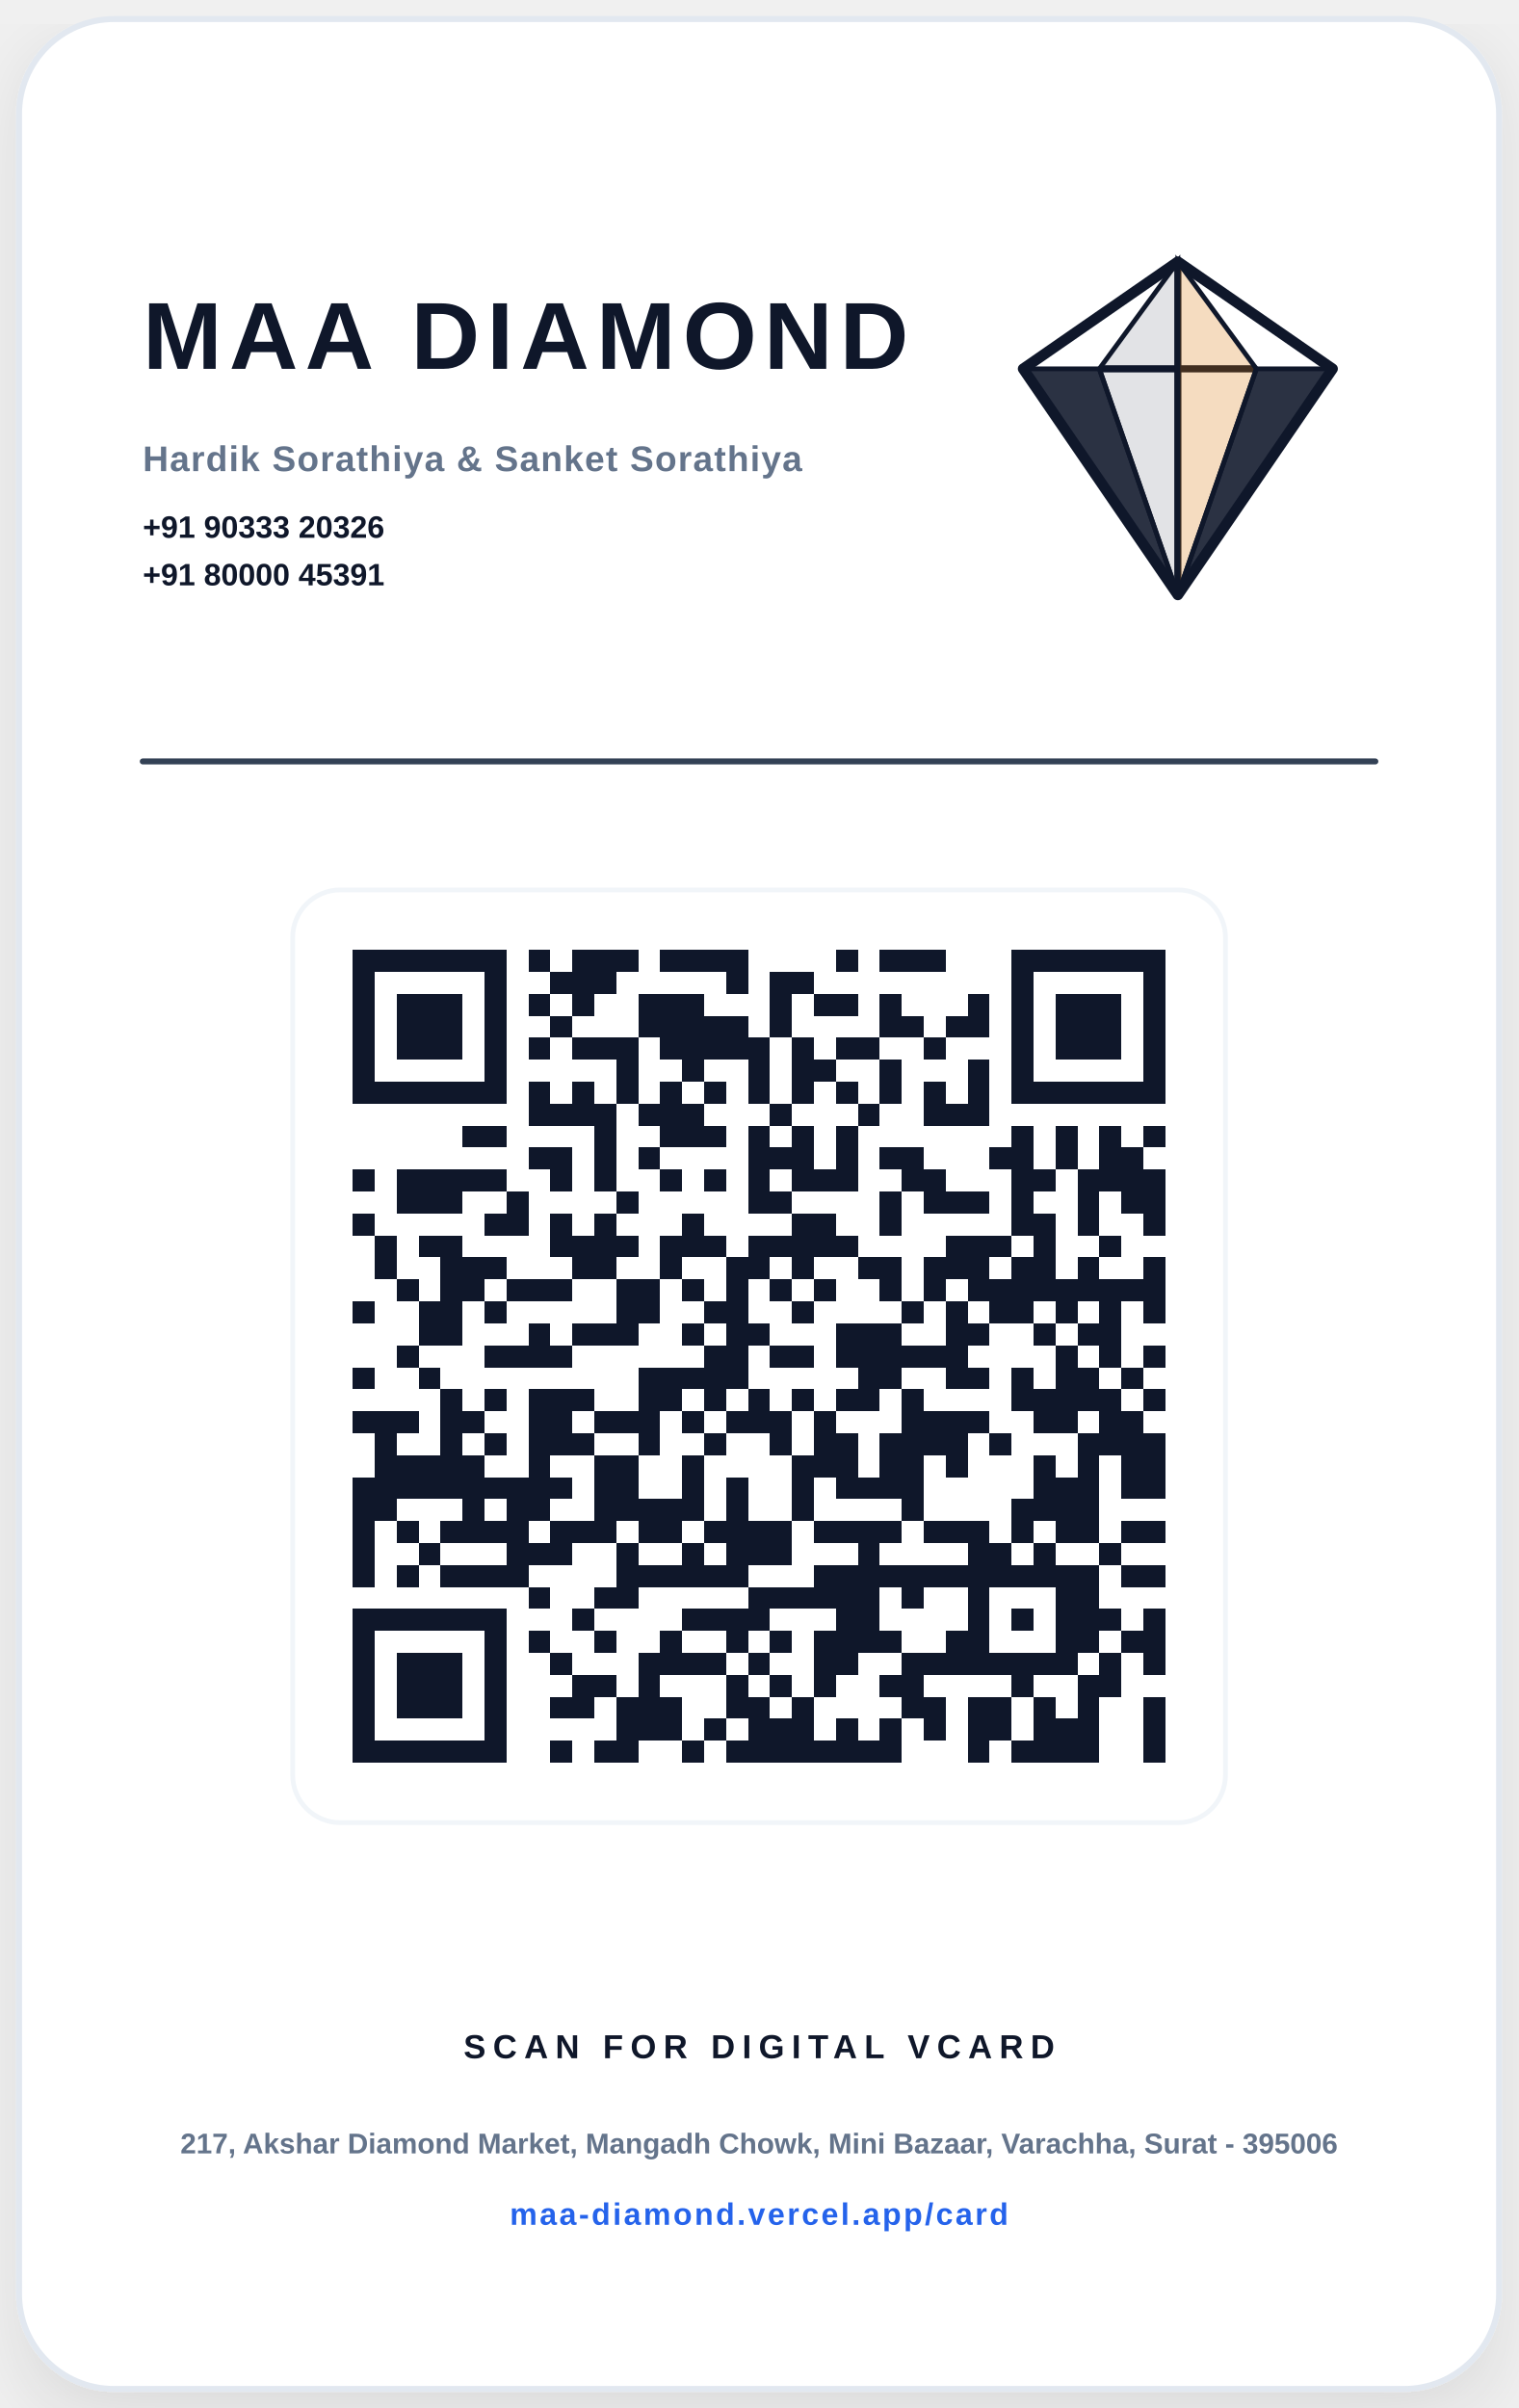
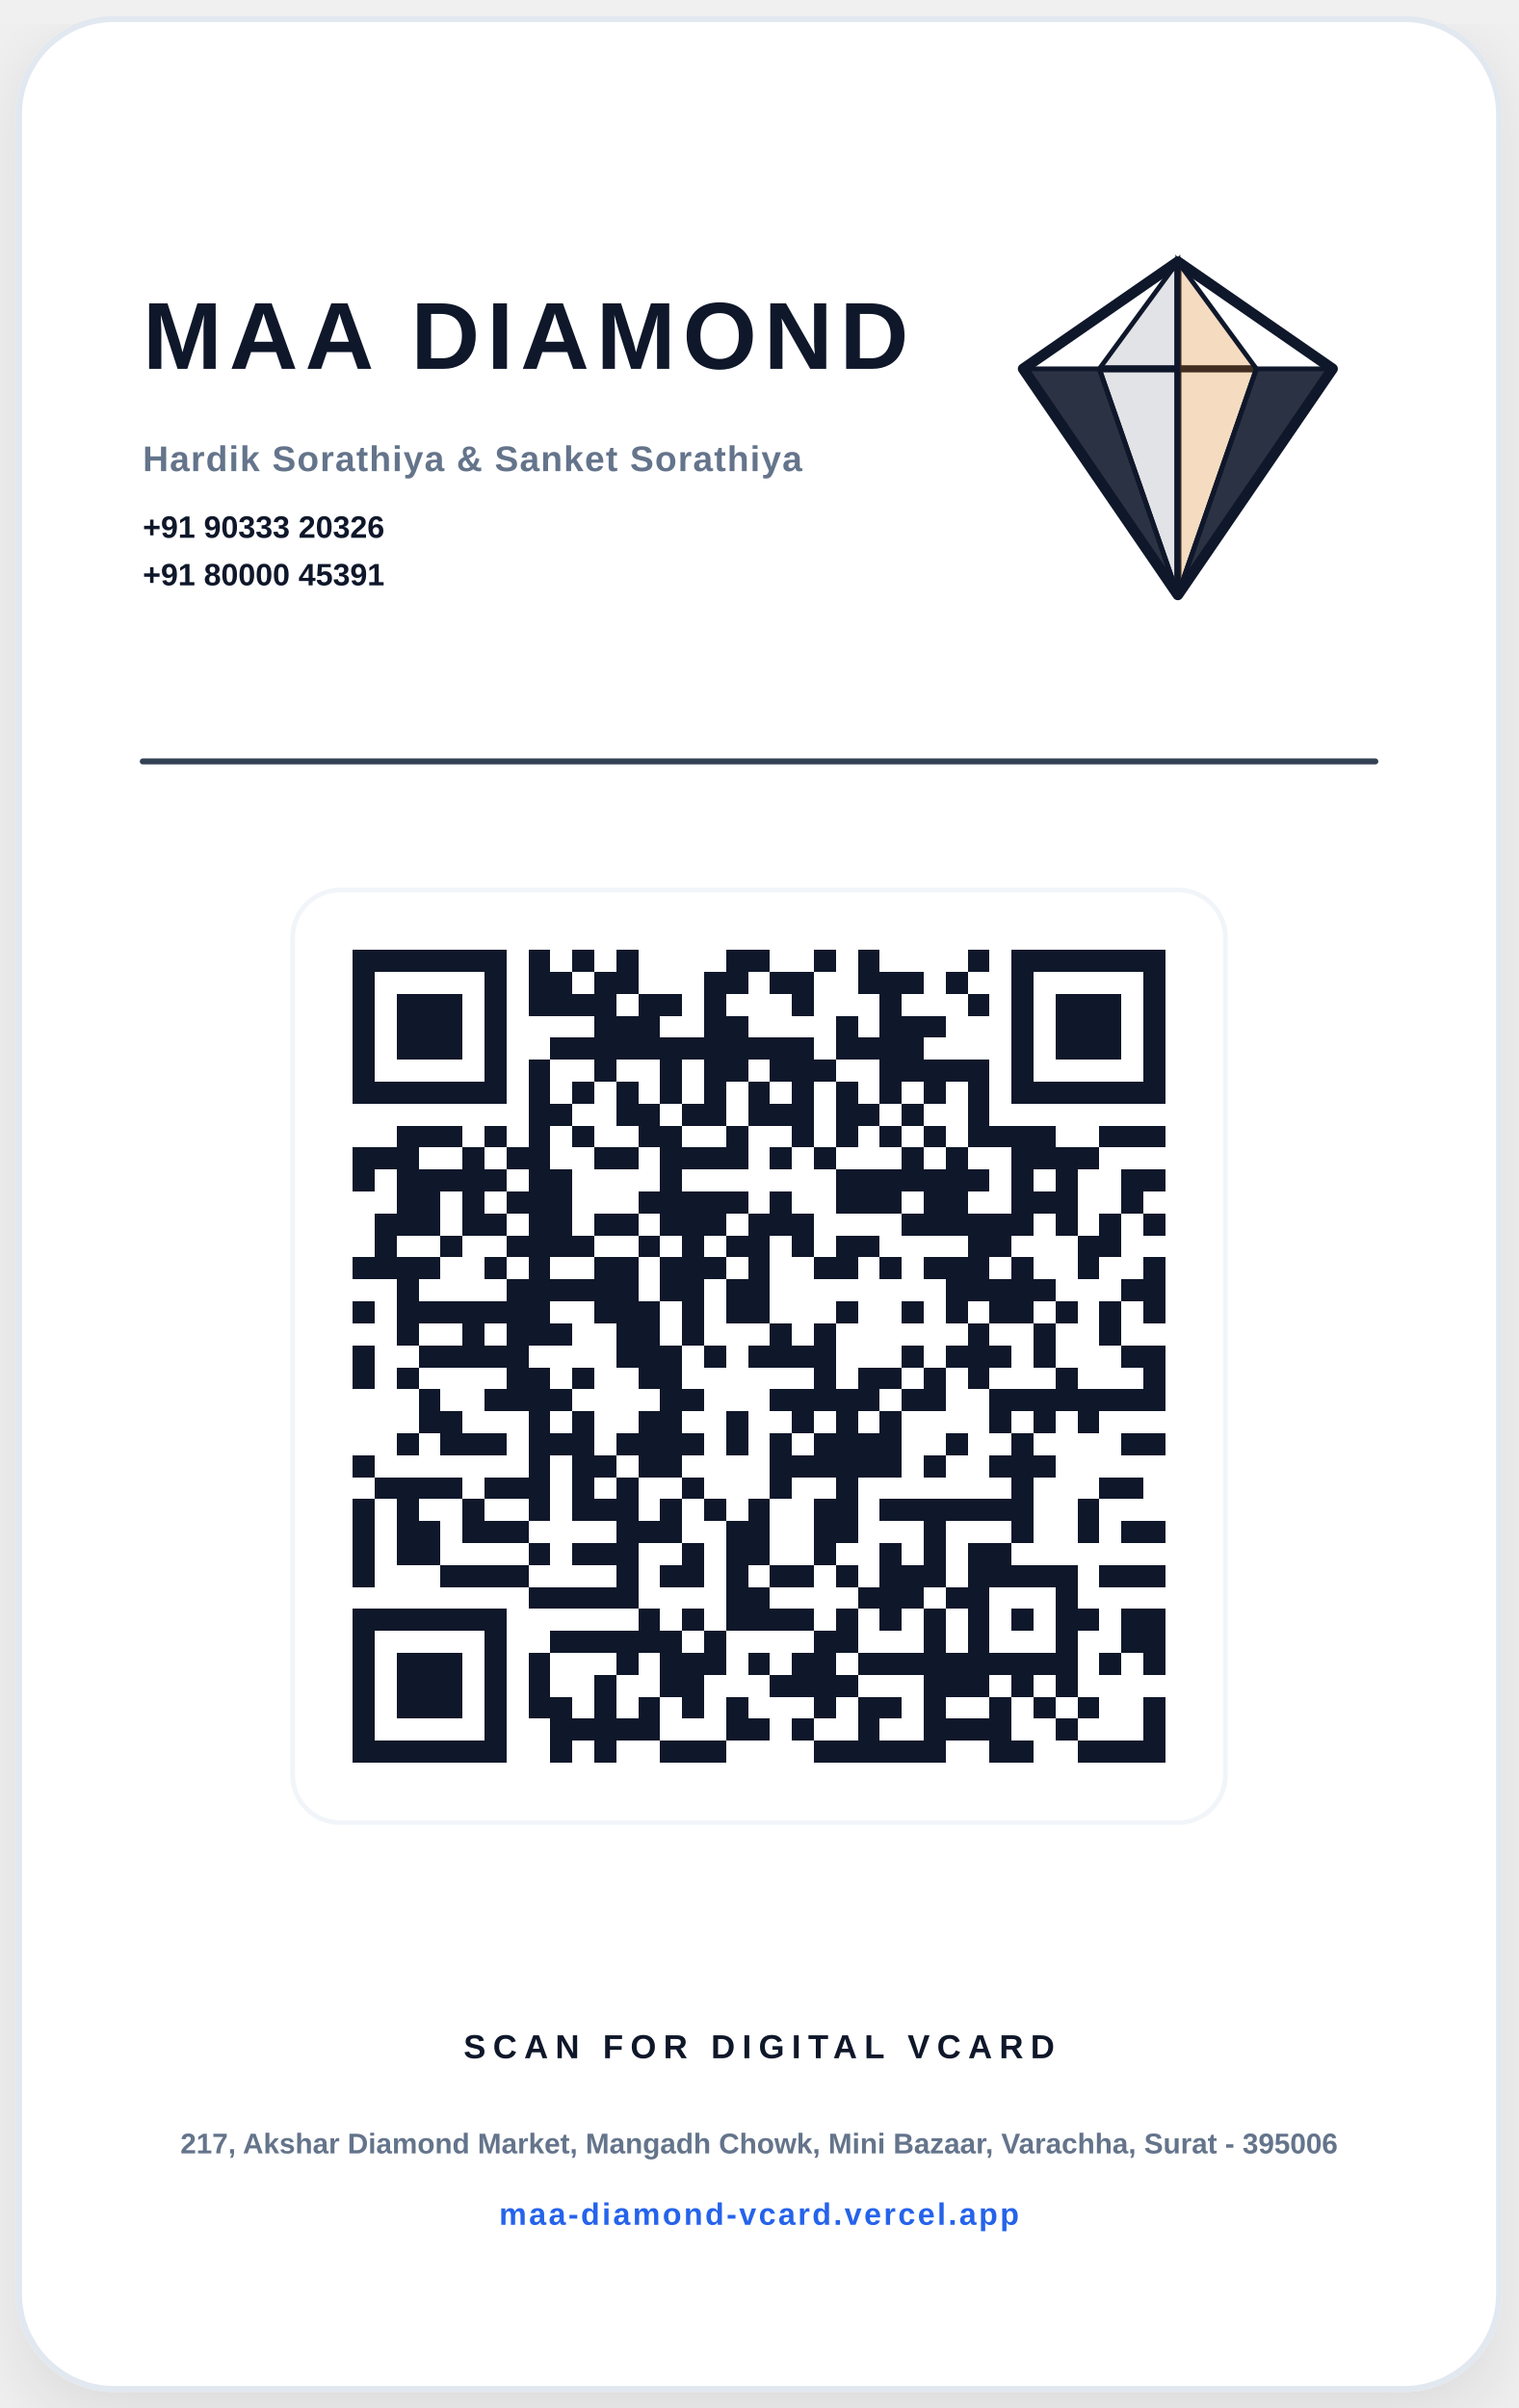
<svg xmlns="http://www.w3.org/2000/svg" width="638" height="1012" viewBox="0 0 638 1012">
  <defs>
    <filter id="cardShadow" x="-5%" y="-3%" width="110%" height="108%">
      <feDropShadow dx="0" dy="10" stdDeviation="16" flood-color="#000000" flood-opacity="0.10" />
    </filter>
  </defs>
  <rect x="8" y="8" width="622" height="996" rx="40" ry="40" fill="#FFFFFF" stroke="#E2E8F0" stroke-width="2.5" filter="url(#cardShadow)" />
  <g transform="translate(60, 60)">
    <g transform="translate(0, 50)">
      <text x="0" y="45" font-family="Calibri, 'Segoe UI', Arial, sans-serif" font-size="40" font-weight="900" fill="#0F172A" letter-spacing="3">MAA DIAMOND</text>
      <text x="0" y="88" font-family="Calibri, 'Segoe UI', Arial, sans-serif" font-size="15" font-weight="600" fill="#64748B" letter-spacing="0.5">Hardik Sorathiya &amp; Sanket Sorathiya</text>
      <text x="0" y="116" font-family="Calibri, 'Segoe UI', Arial, sans-serif" font-size="13" font-weight="700" fill="#0F172A">+91 90333 20326</text>
      <text x="0" y="136" font-family="Calibri, 'Segoe UI', Arial, sans-serif" font-size="13" font-weight="700" fill="#0F172A">+91 80000 45391</text>
    </g>
    <g transform="translate(370, 40)">
      <polygon points="65,10 130,55 65,150 0,55" fill="none" stroke="#0F172A" stroke-width="4.5" stroke-linejoin="round" />
      <line x1="32" y1="55" x2="98" y2="55" stroke="#0F172A" stroke-width="3" />
      <line x1="65" y1="10" x2="65" y2="150" stroke="#0F172A" stroke-width="3" />
      <polygon points="65,10 32,55 65,150" fill="#0F172A" fill-opacity="0.12" stroke="#0F172A" stroke-width="2" />
      <polygon points="65,10 98,55 65,150" fill="#D97706" fill-opacity="0.25" stroke="#0F172A" stroke-width="2" />
      <polygon points="0,55 32,55 65,150" fill="#0F172A" fill-opacity="0.88" stroke="#0F172A" stroke-width="2" />
      <polygon points="130,55 98,55 65,150" fill="#0F172A" fill-opacity="0.88" stroke="#0F172A" stroke-width="2" />
    </g>
  </g>
  <line x1="60" y1="320" x2="578" y2="320" stroke="#334155" stroke-width="2.5" stroke-linecap="round" />
  <g transform="translate(139, 390)">
    <rect x="-16" y="-16" width="392" height="392" rx="20" fill="#FFFFFF" stroke="#F1F5F9" stroke-width="2" />
    <svg x="0" y="0" width="360" height="360" viewBox="0 0 39 39" shape-rendering="crispEdges">
      <path fill="#ffffff" d="M0 0h39v39H0z" />
-       <path stroke="#0f172a" d="M1 1.5h7m1 0h1m1 0h3m1 0h4m4 0h1m1 0h3m3 0h7M1 2.5h1m5 0h1m2 0h3m5 0h1m1 0h2m9 0h1m5 0h1M1 3.5h1m1 0h3m1 0h1m1 0h1m1 0h1m2 0h3m3 0h1m1 0h2m1 0h1m3 0h1m1 0h1m1 0h3m1 0h1M1 4.5h1m1 0h3m1 0h1m2 0h1m3 0h5m1 0h1m4 0h2m1 0h2m1 0h1m1 0h3m1 0h1M1 5.5h1m1 0h3m1 0h1m1 0h1m1 0h3m1 0h5m1 0h1m1 0h2m2 0h1m3 0h1m1 0h3m1 0h1M1 6.5h1m5 0h1m5 0h1m2 0h1m2 0h1m1 0h2m2 0h1m3 0h1m1 0h1m5 0h1M1 7.5h7m1 0h1m1 0h1m1 0h1m1 0h1m1 0h1m1 0h1m1 0h1m1 0h1m1 0h1m1 0h1m1 0h1m1 0h7M9 8.5h4m1 0h3m3 0h1m3 0h1m2 0h3M6 9.5h2m4 0h1m2 0h3m1 0h1m1 0h1m1 0h1m7 0h1m1 0h1m1 0h1m1 0h1M9 10.5h2m1 0h1m1 0h1m4 0h3m1 0h1m1 0h2m3 0h2m1 0h1m1 0h2M1 11.5h1m1 0h5m2 0h1m1 0h1m2 0h1m1 0h1m1 0h1m1 0h3m2 0h2m3 0h2m1 0h4M3 12.5h3m2 0h1m4 0h1m5 0h2m4 0h1m1 0h3m1 0h1m2 0h1m1 0h2M1 13.5h1m5 0h2m1 0h1m1 0h1m3 0h1m4 0h2m2 0h1m5 0h2m1 0h1m2 0h1M2 14.5h1m1 0h2m4 0h4m1 0h3m1 0h5m4 0h3m1 0h1m2 0h1M2 15.5h1m2 0h3m3 0h2m2 0h1m2 0h2m1 0h1m2 0h2m1 0h3m1 0h2m1 0h1m2 0h1M3 16.5h1m1 0h2m1 0h3m2 0h2m1 0h1m1 0h1m1 0h1m1 0h1m2 0h1m1 0h1m1 0h9M1 17.5h1m2 0h2m1 0h1m5 0h2m2 0h2m2 0h1m4 0h1m1 0h1m1 0h2m1 0h1m1 0h1m1 0h1M4 18.5h2m3 0h1m1 0h3m2 0h1m1 0h2m3 0h3m2 0h2m2 0h1m1 0h2M3 19.5h1m3 0h4m6 0h2m1 0h2m1 0h6m4 0h1m1 0h1m1 0h1M1 20.5h1m2 0h1m9 0h5m5 0h2m2 0h2m1 0h1m1 0h2m1 0h1M5 21.5h1m1 0h1m1 0h3m2 0h2m1 0h1m1 0h1m1 0h1m1 0h2m1 0h1m4 0h5m1 0h1M1 22.5h3m1 0h2m2 0h2m1 0h3m1 0h1m1 0h3m1 0h1m3 0h4m2 0h2m1 0h2M2 23.5h1m2 0h1m1 0h1m1 0h3m2 0h1m2 0h1m2 0h1m1 0h2m1 0h4m1 0h1m3 0h4M2 24.5h5m2 0h1m2 0h2m2 0h1m4 0h3m1 0h2m1 0h1m3 0h1m1 0h1m1 0h2M1 25.5h10m1 0h2m2 0h1m1 0h1m2 0h1m1 0h4m5 0h3m1 0h2M1 26.5h2m3 0h1m1 0h2m2 0h5m1 0h1m2 0h1m4 0h1m4 0h4M1 27.5h1m1 0h1m1 0h4m1 0h3m1 0h2m1 0h4m1 0h4m1 0h3m1 0h1m1 0h2m1 0h2M1 28.5h1m2 0h1m3 0h3m2 0h1m2 0h1m1 0h3m3 0h1m4 0h2m1 0h1m2 0h1M1 29.5h1m1 0h1m1 0h4m4 0h6m3 0h13m1 0h2M9 30.5h1m2 0h2m5 0h6m1 0h1m2 0h1m3 0h2M1 31.5h7m3 0h1m4 0h4m3 0h2m4 0h1m1 0h1m1 0h3m1 0h1M1 32.5h1m5 0h1m1 0h1m2 0h1m2 0h1m2 0h1m1 0h1m1 0h4m2 0h2m3 0h2m1 0h2M1 33.5h1m1 0h3m1 0h1m2 0h1m3 0h4m1 0h1m2 0h2m2 0h8m1 0h1m1 0h1M1 34.5h1m1 0h3m1 0h1m3 0h2m1 0h1m3 0h1m1 0h1m1 0h1m2 0h2m4 0h1m2 0h2M1 35.5h1m1 0h3m1 0h1m2 0h2m1 0h3m2 0h2m1 0h1m4 0h2m1 0h2m1 0h1m1 0h1m2 0h1M1 36.5h1m5 0h1m5 0h3m1 0h1m1 0h3m1 0h1m1 0h1m1 0h1m1 0h2m1 0h3m2 0h1M1 37.5h7m2 0h1m1 0h2m2 0h1m1 0h8m3 0h1m1 0h4m2 0h1" />
+       <path stroke="#0f172a" d="M1 1.5h7m1 0h1m1 0h1m1 0h1m4 0h2m2 0h1m1 0h1m4 0h1m1 0h7M1 2.5h1m5 0h1m1 0h2m1 0h2m3 0h2m1 0h2m2 0h3m1 0h1m2 0h1m5 0h1M1 3.5h1m1 0h3m1 0h1m1 0h4m1 0h2m1 0h1m3 0h1m3 0h1m3 0h1m1 0h1m1 0h3m1 0h1M1 4.5h1m1 0h3m1 0h1m4 0h3m2 0h2m4 0h1m1 0h3m3 0h1m1 0h3m1 0h1M1 5.5h1m1 0h3m1 0h1m2 0h12m1 0h4m4 0h1m1 0h3m1 0h1M1 6.5h1m5 0h1m1 0h1m2 0h1m2 0h1m1 0h2m1 0h3m2 0h5m1 0h1m5 0h1M1 7.5h7m1 0h1m1 0h1m1 0h1m1 0h1m1 0h1m1 0h1m1 0h1m1 0h1m1 0h1m1 0h1m1 0h1m1 0h7M9 8.5h2m2 0h2m1 0h2m1 0h3m1 0h2m1 0h1m2 0h1M3 9.5h3m1 0h1m1 0h1m1 0h1m2 0h2m2 0h1m2 0h1m1 0h1m1 0h1m1 0h1m1 0h4m2 0h3M1 10.5h3m2 0h1m1 0h2m2 0h2m1 0h4m1 0h1m1 0h1m3 0h1m1 0h1m2 0h4M1 11.5h1m1 0h5m1 0h2m4 0h1m7 0h7m1 0h1m1 0h1m2 0h2M3 12.5h2m1 0h1m1 0h3m3 0h5m1 0h1m2 0h3m1 0h2m2 0h3m2 0h1M2 13.5h3m1 0h2m1 0h2m1 0h2m1 0h3m1 0h3m4 0h6m1 0h1m1 0h1m1 0h1M2 14.5h1m2 0h1m2 0h4m2 0h1m1 0h1m1 0h2m1 0h1m1 0h2m4 0h2m3 0h2M1 15.5h4m2 0h1m1 0h1m2 0h2m1 0h3m1 0h1m2 0h2m1 0h1m1 0h3m1 0h1m2 0h1m2 0h1M3 16.5h1m4 0h6m1 0h2m1 0h2m8 0h5m3 0h2M1 17.5h1m1 0h7m2 0h3m1 0h1m1 0h2m3 0h1m2 0h1m1 0h1m1 0h2m1 0h1m1 0h1m1 0h1M3 18.5h1m2 0h1m1 0h3m2 0h2m1 0h1m3 0h1m1 0h1m6 0h1m2 0h1m2 0h1M1 19.5h1m2 0h5m4 0h3m1 0h1m1 0h4m3 0h1m1 0h3m1 0h1m3 0h2M1 20.5h1m1 0h1m4 0h2m1 0h1m2 0h2m6 0h1m1 0h2m1 0h1m1 0h1m3 0h1m3 0h1M4 21.5h1m2 0h4m4 0h2m3 0h5m1 0h2m2 0h8M4 22.5h2m3 0h1m1 0h1m2 0h2m2 0h1m2 0h1m1 0h1m1 0h1m4 0h1m1 0h1m1 0h1M3 23.5h1m1 0h3m1 0h3m1 0h4m1 0h1m1 0h1m1 0h4m2 0h1m2 0h1m4 0h2M1 24.5h1m7 0h1m1 0h2m1 0h2m4 0h6m1 0h1m2 0h3M2 25.5h4m1 0h3m1 0h1m1 0h1m2 0h1m3 0h1m2 0h1m7 0h1m3 0h2M1 26.5h1m1 0h1m2 0h1m2 0h1m1 0h3m1 0h1m1 0h1m1 0h1m2 0h2m1 0h7m2 0h1M1 27.5h1m1 0h2m1 0h3m4 0h3m2 0h2m2 0h2m3 0h1m3 0h1m2 0h1m1 0h2M1 28.5h1m1 0h2m4 0h1m1 0h3m2 0h1m1 0h2m2 0h1m2 0h1m1 0h1m1 0h2M1 29.5h1m3 0h4m4 0h1m1 0h2m1 0h1m1 0h2m1 0h1m1 0h3m1 0h5m1 0h3M9 30.5h5m4 0h2m4 0h3m1 0h2m3 0h1M1 31.5h7m6 0h1m1 0h1m1 0h4m1 0h1m1 0h1m1 0h1m1 0h1m1 0h1m1 0h2m1 0h2M1 32.5h1m5 0h1m2 0h6m1 0h1m4 0h2m3 0h1m1 0h1m3 0h1m2 0h2M1 33.5h1m1 0h3m1 0h1m1 0h1m3 0h1m1 0h3m1 0h1m1 0h2m1 0h10m1 0h1m1 0h1M1 34.5h1m1 0h3m1 0h1m1 0h1m2 0h1m2 0h2m3 0h4m3 0h3m1 0h1m1 0h1M1 35.5h1m1 0h3m1 0h1m1 0h2m1 0h1m1 0h1m1 0h1m1 0h1m3 0h1m1 0h2m1 0h1m2 0h1m1 0h1m1 0h1m2 0h1M1 36.5h1m5 0h1m2 0h5m3 0h2m1 0h1m2 0h1m2 0h4m2 0h1m3 0h1M1 37.5h7m2 0h1m1 0h1m2 0h3m4 0h6m2 0h2m2 0h4" />
    </svg>
  </g>
  <text x="319" y="865" font-family="Calibri, 'Segoe UI', Arial, sans-serif" font-size="14" font-weight="800" fill="#0F172A" text-anchor="middle" letter-spacing="3">SCAN FOR DIGITAL VCARD</text>
  <text x="319" y="905" font-family="Calibri, 'Segoe UI', Arial, sans-serif" font-size="12" font-weight="600" fill="#64748B" text-anchor="middle">217, Akshar Diamond Market, Mangadh Chowk, Mini Bazaar, Varachha, Surat - 395006</text>
-   <text x="319" y="935" font-family="Calibri, 'Segoe UI', Arial, sans-serif" font-size="13" font-weight="700" fill="#2563EB" text-anchor="middle" letter-spacing="1">maa-diamond.vercel.app/card</text>
+   <text x="319" y="935" font-family="Calibri, 'Segoe UI', Arial, sans-serif" font-size="13" font-weight="700" fill="#2563EB" text-anchor="middle" letter-spacing="1">maa-diamond-vcard.vercel.app</text>
</svg>
